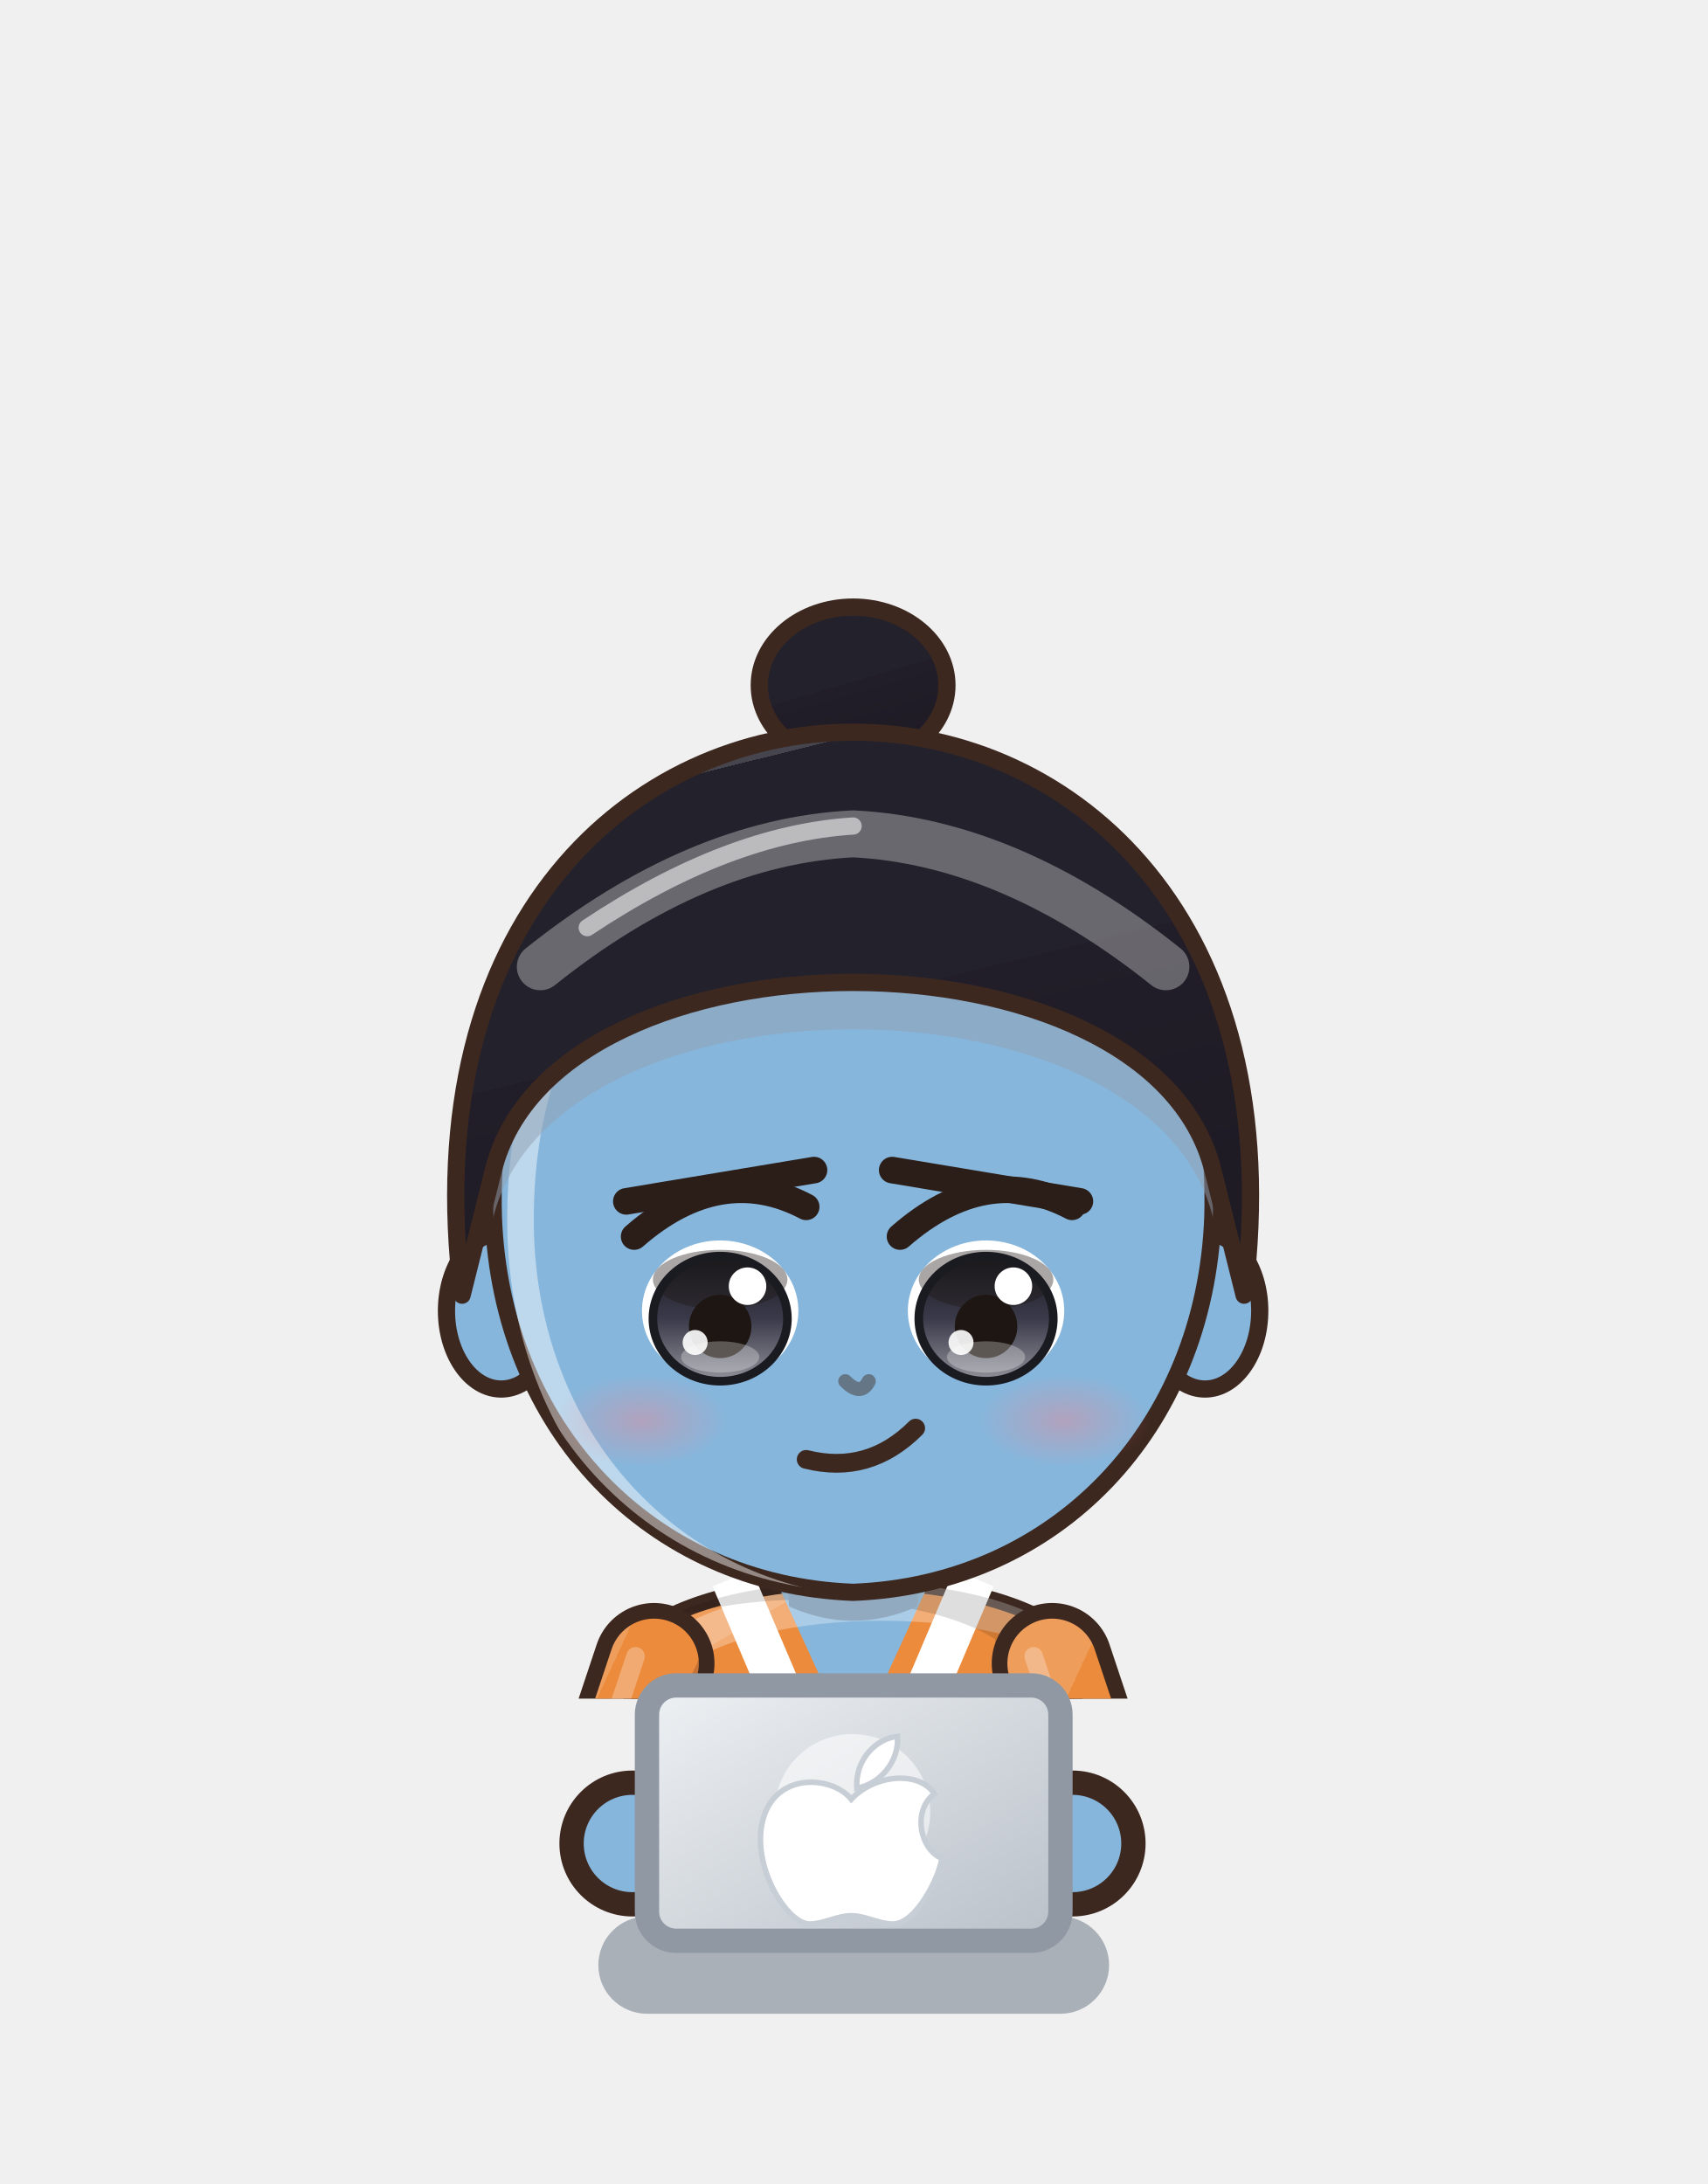
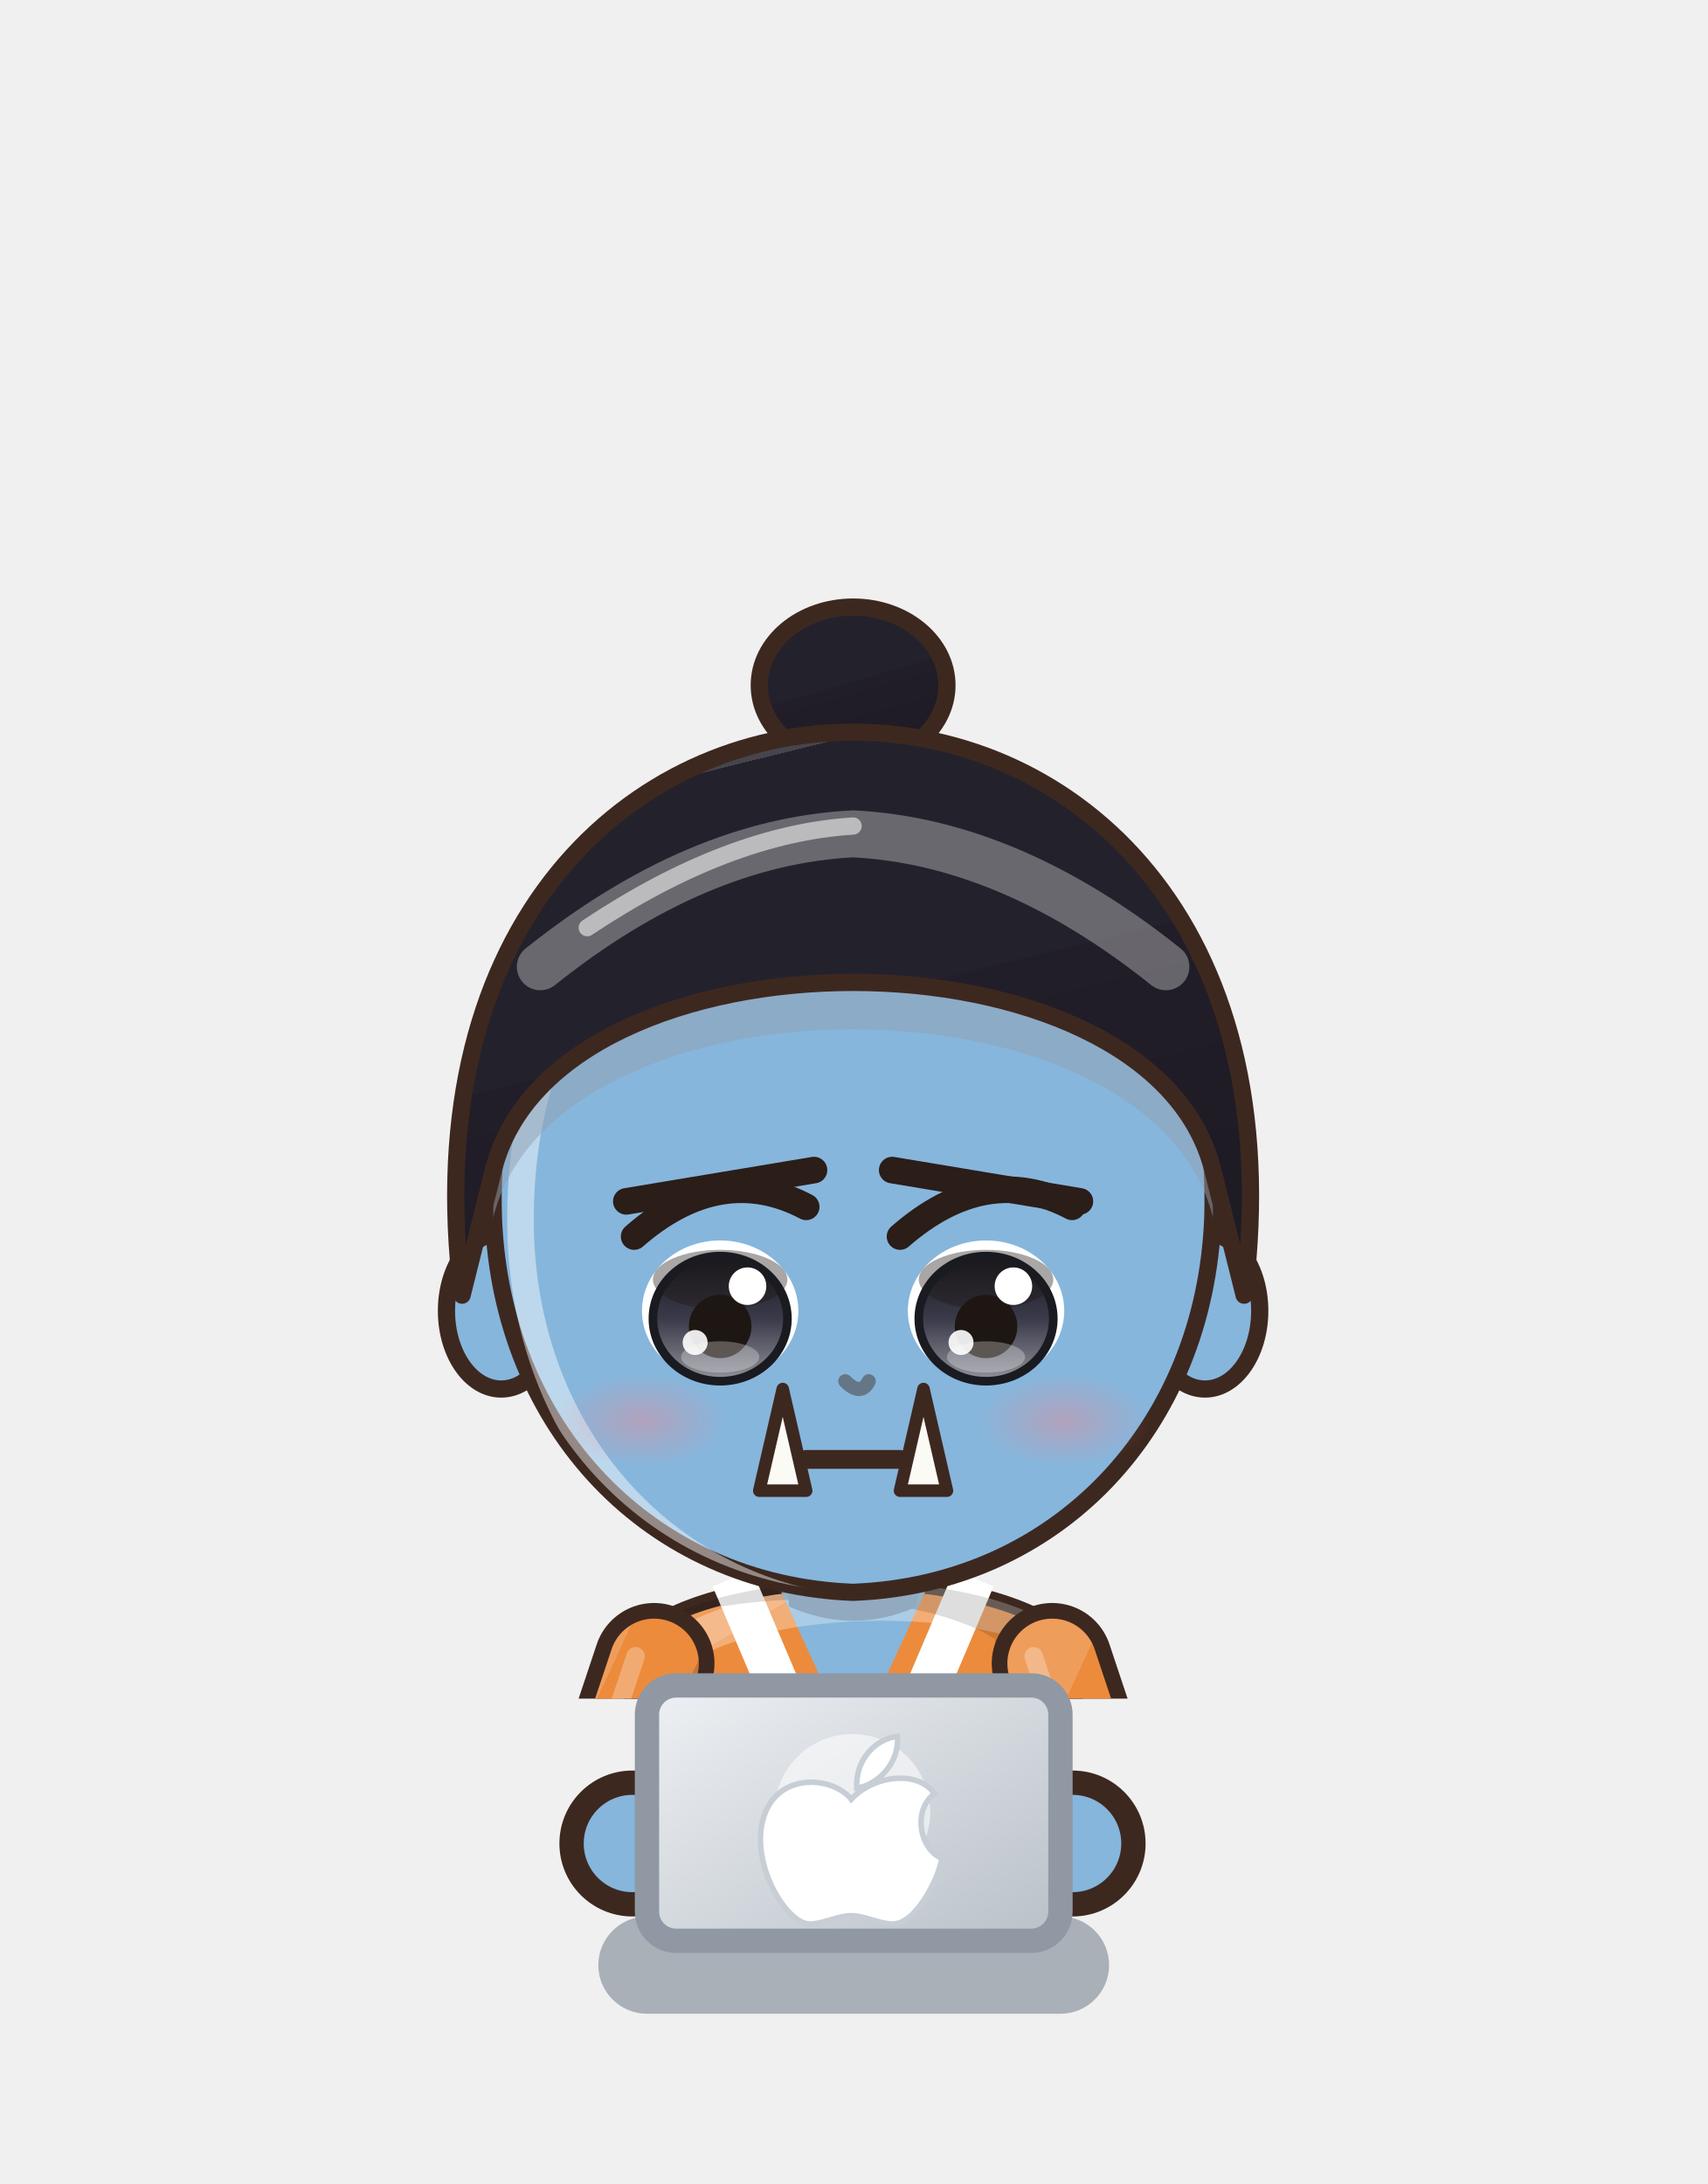
<svg xmlns="http://www.w3.org/2000/svg" viewBox="597.3 228.2 70.2 89.8" width="70.2" height="89.8">
  <svg x="597.3" y="228.2" viewBox="-120 -180 240 238.95" width="70.15" height="69.842">
    <defs>
      <linearGradient id="hair52" x1="0" y1="0" x2=".35" y2="1">
        <stop offset="0" stop-color="#46454d" />
        <stop offset=".16" stop-color="#46454d" />
        <stop offset=".16" stop-color="#23222c" />
        <stop offset=".58" stop-color="#23222c" />
        <stop offset=".58" stop-color="#211e29" />
        <stop offset="1" stop-color="#1e1b25" />
      </linearGradient>
      <radialGradient id="skin52" cx=".4" cy=".32" r=".85">
        <stop offset="0" stop-color="#86b6dc" />
        <stop offset=".84" stop-color="#86b6dc" />
        <stop offset=".84" stop-color="#92aac0" />
        <stop offset="1" stop-color="#92aac0" />
      </radialGradient>
      <linearGradient id="cloth52" x1="0" y1="0" x2=".45" y2="1">
        <stop offset="0" stop-color="#ef9d5b" />
        <stop offset=".16" stop-color="#ef9d5b" />
        <stop offset=".16" stop-color="#ec8b3c" />
        <stop offset=".6" stop-color="#ec8b3c" />
        <stop offset=".6" stop-color="#c67436" />
        <stop offset="1" stop-color="#b66a31" />
      </linearGradient>
      <linearGradient id="iris52" x1="0" y1="0" x2="0" y2="1">
        <stop offset="0" stop-color="#1a1a21" />
        <stop offset=".5" stop-color="#3a3a4a" />
        <stop offset="1" stop-color="#92929b" />
      </linearGradient>
      <linearGradient id="gold52" x1="0" y1="0" x2="1" y2="1">
        <stop offset="0" stop-color="#f6d27a" />
        <stop offset=".55" stop-color="#d9a63a" />
        <stop offset="1" stop-color="#a8761e" />
+       </linearGradient>
+       <linearGradient id="steel52" x1="0" y1="0" x2="1" y2="1">
+         <stop offset="0" stop-color="#e4e8ee" />
+         <stop offset=".5" stop-color="#9aa3ad" />
+         <stop offset="1" stop-color="#5a606a" />
      </linearGradient>
      <radialGradient id="hawkiris52" cx=".45" cy=".4" r=".7">
        <stop offset="0" stop-color="#ffe27a" />
        <stop offset=".6" stop-color="#e8a52a" />
        <stop offset="1" stop-color="#9a5a12" />
      </radialGradient>
      <linearGradient id="straw52" x1="0" y1="0" x2=".3" y2="1">
        <stop offset="0" stop-color="#ffe7aa" />
        <stop offset=".16" stop-color="#ffe7aa" />
        <stop offset=".16" stop-color="#ffe39a" />
        <stop offset=".58" stop-color="#ffe39a" />
        <stop offset=".58" stop-color="#e9b456" />
        <stop offset="1" stop-color="#d6a54f" />
      </linearGradient>
      <radialGradient id="blush52">
        <stop offset="0" stop-color="#ff7f86" stop-opacity=".9" />
        <stop offset="1" stop-color="#ff7f86" stop-opacity="0" />
      </radialGradient>
      <clipPath id="face52">
        <path d="M -46,-4 C -47,-38 -25,-55 0,-55 C 25,-55 47,-38 46,-4 C 45,23 26,43 0,44 C -26,43 -45,23 -46,-4 Z" />
      </clipPath>
      <clipPath id="torso52">
        <path d="M -30,50 C -34,68 -28,94 -26,124 L 26,124 C 28,94 34,68 30,50 C 18,40 -18,40 -30,50 Z" />
      </clipPath>
    </defs>
    <ellipse cx="0" cy="208" rx="42" ry="7" fill="#000000" opacity=".16" />
    <g transform="translate(0,44) scale(1.1) translate(0,-44)">
      <ellipse cx="0" cy="-72" rx="12" ry="10" fill="url(#hair52)" stroke="#3d2820" stroke-width="2.2" stroke-linejoin="round" />
    </g>
    <path d="M -23.5,118 Q -24.5,160.0 -20.5,202 L -5.5,202 Q -1.5,160.0 -2.5,118 Z" fill="#2a5ea8" stroke="#3d2820" stroke-width="2.2" stroke-linejoin="round" />
    <path d="M -9,124 Q -8,160 -10,196" stroke="#000000" stroke-width="4.5" fill="none" opacity=".14" stroke-linecap="round" />
    <path d="M -18,126 Q -19,150 -18,170" stroke="#ffffff" stroke-width="2" fill="none" opacity=".22" stroke-linecap="round" />
    <ellipse cx="-13" cy="205" rx="14" ry="7" fill="#3a2a24" stroke="#3d2820" stroke-width="2.2" stroke-linejoin="round" />
    <ellipse cx="-17" cy="202.5" rx="5" ry="2" fill="#ffffff" opacity=".35" />
    <path d="M 2.5,118 Q 1.5,160.0 5.5,202 L 20.5,202 Q 24.5,160.0 23.5,118 Z" fill="#2a5ea8" stroke="#3d2820" stroke-width="2.2" stroke-linejoin="round" />
    <path d="M 17,124 Q 18,160 16,196" stroke="#000000" stroke-width="4.5" fill="none" opacity=".14" stroke-linecap="round" />
    <path d="M 8,126 Q 7,150 8,170" stroke="#ffffff" stroke-width="2" fill="none" opacity=".22" stroke-linecap="round" />
    <ellipse cx="13" cy="205" rx="14" ry="7" fill="#3a2a24" stroke="#3d2820" stroke-width="2.2" stroke-linejoin="round" />
    <ellipse cx="9" cy="202.5" rx="5" ry="2" fill="#ffffff" opacity=".35" />
    <path d="M -30,50 C -34,68 -28,94 -26,124 L 26,124 C 28,94 34,68 30,50 C 18,40 -18,40 -30,50 Z" fill="url(#cloth52)" stroke="#3d2820" stroke-width="2.2" stroke-linejoin="round" />
    <path d="M -17,42 L 0,82 L 17,42" stroke="#ffffff" stroke-width="6" fill="none" />
    <path d="M -11,42 L 0,66 L 11,42 Z" fill="url(#skin52)" />
    <path d="M -31,96 L 31,96 L 30,110 L -30,110 Z" fill="#2a5ea8" stroke="#3d2820" stroke-width="2.2" stroke-linejoin="round" />
    <g clip-path="url(#torso52)">
      <path d="M -30,50 C -34,68 -28,94 -26,124 L 26,124 C 28,94 34,68 30,50 C 18,40 -18,40 -30,50 Z" transform="translate(4,3)" fill="none" stroke="#ffffff" stroke-width="5" opacity=".3" />
      <path d="M -30,50 C -34,68 -28,94 -26,124 L 26,124 C 28,94 34,68 30,50 C 18,40 -18,40 -30,50 Z" transform="translate(-6,-2)" fill="none" stroke="#000000" stroke-width="9" opacity=".13" />
    </g>
    <path d="M -27,112 L -36,176 L -10,176 L -9,118 Z M 27,112 L 36,176 L 10,176 L 9,118 Z" fill="url(#cloth52)" stroke="#3d2820" stroke-width="2.2" stroke-linejoin="round" />
    <path d="M -28,54 L -38,84 L -31,102" stroke="#3d2820" stroke-width="17" fill="none" stroke-linecap="round" stroke-linejoin="round" />
    <path d="M -28,54 L -38,84 L -31,102" stroke="url(#cloth52)" stroke-width="12.6" fill="none" stroke-linecap="round" stroke-linejoin="round" />
    <path d="M -28,54 L -38,84 L -31,102" transform="translate(-2.6,-1)" stroke="#ffffff" stroke-width="2.6" fill="none" stroke-linecap="round" stroke-linejoin="round" opacity=".28" />
    <path d="M 28,54 L 38,84 L 31,102" stroke="#3d2820" stroke-width="17" fill="none" stroke-linecap="round" stroke-linejoin="round" />
    <path d="M 28,54 L 38,84 L 31,102" stroke="url(#cloth52)" stroke-width="12.6" fill="none" stroke-linecap="round" stroke-linejoin="round" />
    <path d="M 28,54 L 38,84 L 31,102" transform="translate(-2.6,-1)" stroke="#ffffff" stroke-width="2.6" fill="none" stroke-linecap="round" stroke-linejoin="round" opacity=".28" />
    <circle cx="-31" cy="102" r="8.5" fill="url(#skin52)" stroke="#3d2820" stroke-width="2.2" />
    <circle cx="31" cy="102" r="8.5" fill="url(#skin52)" stroke="#3d2820" stroke-width="2.2" />
    <path d="M -44,64 L -32,62 L -31,72 L -43,74 Z" fill="#5f95db" stroke="#3d2820" stroke-width="1.4" />
    <path d="M -10,34 L 10,34 L 9,46 Q 0,50 -9,46 Z" fill="#92aac0" />
    <g transform="translate(0,44) scale(1.1) translate(0,-44)">
      <ellipse cx="-45" cy="8" rx="7" ry="10" fill="url(#skin52)" stroke="#3d2820" stroke-width="2.2" stroke-linejoin="round" />
      <ellipse cx="45" cy="8" rx="7" ry="10" fill="url(#skin52)" stroke="#3d2820" stroke-width="2.2" stroke-linejoin="round" />
      <path d="M -46,-4 C -47,-38 -25,-55 0,-55 C 25,-55 47,-38 46,-4 C 45,23 26,43 0,44 C -26,43 -45,23 -46,-4 Z" fill="url(#skin52)" stroke="#3d2820" stroke-width="2.2" stroke-linejoin="round" />
      <g clip-path="url(#face52)">
        <path d="M -46,-4 C -47,-38 -25,-55 0,-55 C 25,-55 47,-38 46,-4 C 45,23 26,43 0,44 C -26,43 -45,23 -46,-4 Z" transform="translate(3.5,2.5)" fill="none" stroke="#ffffff" stroke-width="3.4" opacity=".45" />
      </g>
      <g clip-path="url(#face52)">
        <path d="M -50,6 C -56,-42 -28,-66 0,-66 C 28,-66 56,-42 50,6 L 46,-10 C 38,-42 -38,-42 -46,-10 Z" transform="translate(0,6)" fill="#929fb2" opacity=".5" />
      </g>
      <ellipse cx="-17" cy="8" rx="10" ry="9" fill="#ffffff" />
      <ellipse cx="-17" cy="9" rx="8.6" ry="8" fill="url(#iris52)" />
      <ellipse cx="-17" cy="4.0" rx="8.6" ry="3.8" fill="#1e1612" opacity=".38" />
      <ellipse cx="-17" cy="9" rx="8.6" ry="8" fill="none" stroke="#1a1a21" stroke-width="1.1" />
      <ellipse cx="-17" cy="10" rx="4" ry="4.05" fill="#1e1612" />
      <ellipse cx="-17" cy="13.9" rx="5" ry="2.0" fill="#ffffff" opacity=".28" />
      <circle cx="-13.5" cy="4.85" r="2.4" fill="#ffffff" />
      <circle cx="-20.2" cy="12.05" r="1.6" fill="#ffffff" opacity=".9" />
      <path d="M -28,-1.5 Q -17,-11.1 -6,-5.3" stroke="#2b1d18" stroke-width="3.4" fill="none" stroke-linecap="round" />
      <path d="M -29,-6 L -5,-10" stroke="#2b1d18" stroke-width="3.4" stroke-linecap="round" />
      <ellipse cx="17" cy="8" rx="10" ry="9" fill="#ffffff" />
      <ellipse cx="17" cy="9" rx="8.6" ry="8" fill="url(#iris52)" />
      <ellipse cx="17" cy="4.0" rx="8.6" ry="3.8" fill="#1e1612" opacity=".38" />
      <ellipse cx="17" cy="9" rx="8.6" ry="8" fill="none" stroke="#1a1a21" stroke-width="1.1" />
      <ellipse cx="17" cy="10" rx="4" ry="4.05" fill="#1e1612" />
      <ellipse cx="17" cy="13.9" rx="5" ry="2.0" fill="#ffffff" opacity=".28" />
      <circle cx="20.5" cy="4.85" r="2.4" fill="#ffffff" />
      <circle cx="13.8" cy="12.05" r="1.6" fill="#ffffff" opacity=".9" />
      <path d="M 6,-1.5 Q 17,-11.1 28,-5.3" stroke="#2b1d18" stroke-width="3.4" fill="none" stroke-linecap="round" />
      <path d="M 5,-10 L 29,-6" stroke="#2b1d18" stroke-width="3.4" stroke-linecap="round" />
-       <path d="M -6,27 Q 2,29 8,23" stroke="#3d2820" stroke-width="2.4" fill="none" stroke-linecap="round" />
+       <path d="M -6,27 L 6,27" stroke="#3d2820" stroke-width="2.4" stroke-linecap="round" />
      <ellipse cx="-27" cy="22" rx="11" ry="6" fill="url(#blush52)" opacity="0.40" />
      <ellipse cx="27" cy="22" rx="11" ry="6" fill="url(#blush52)" opacity="0.40" />
      <path d="M -1,17 Q 1,19 2,17" stroke="#657687" stroke-width="1.8" fill="none" stroke-linecap="round" />
+       <path d="M -12,31 L -9,18 L -6,31 Z" fill="#fbfaf4" stroke="#3d2820" stroke-width="1.6" stroke-linejoin="round" />
+       <path d="M 12,31 L 9,18 L 6,31 Z" fill="#fbfaf4" stroke="#3d2820" stroke-width="1.6" stroke-linejoin="round" />
      <path d="M -50,6 C -56,-42 -28,-66 0,-66 C 28,-66 56,-42 50,6 L 46,-10 C 38,-42 -38,-42 -46,-10 Z" fill="url(#hair52)" stroke="#3d2820" stroke-width="2.2" stroke-linejoin="round" />
      <defs>
        <clipPath id="hf52">
          <path d="M -50,6 C -56,-42 -28,-66 0,-66 C 28,-66 56,-42 50,6 L 46,-10 C 38,-42 -38,-42 -46,-10 Z" />
        </clipPath>
      </defs>
      <g clip-path="url(#hf52)">
        <path d="M -40,-36 Q -20,-52 0,-53 Q 20,-52 40,-36" stroke="#ffffff" stroke-width="6" fill="none" stroke-linecap="round" opacity=".32" />
        <path d="M -34,-41 Q -16,-53 0,-54" stroke="#ffffff" stroke-width="2.2" fill="none" stroke-linecap="round" opacity=".55" />
      </g>
    </g>
  </svg>
  <circle cx="623.3" cy="304.0" r="2.5" fill="#86b6dc" stroke="#3d2820" stroke-width="1.0" />
  <circle cx="641.4" cy="304.0" r="2.5" fill="#86b6dc" stroke="#3d2820" stroke-width="1.0" />
  <defs>
    <linearGradient id="lp53" x1="0" y1="0" x2="1" y2="1">
      <stop offset="0" stop-color="#eef1f4" />
      <stop offset="1" stop-color="#b9c0c8" />
    </linearGradient>
  </defs>
  <rect x="621.9" y="307.0" width="21.0" height="4" rx="2" fill="#a9b0b8" />
  <rect x="623.9" y="297.5" width="17.0" height="10.5" rx="1.2" fill="url(#lp53)" stroke="#8f98a3" stroke-width="1" />
  <ellipse cx="632.347" cy="302.7" rx="3.2" ry="3.2" fill="#ffffff" opacity=".55" />
  <path d="M 0,-4 C -2,-6.5 -8,-7 -9.5,-2 C -11,3 -7,9.5 -4.5,9.5 C -3,9.5 -1.5,8.6 0,8.6 C 1.5,8.6 3,9.5 4.5,9.5 C 7,9.5 9.5,4.5 9.8,2.4 C 7.4,1.4 6.6,-2.8 9,-4.6 C 7.2,-7.2 2.4,-6.6 0,-4 Z M 0.6,-5.2 C 0.4,-8.4 2.8,-10.6 5,-10.8 C 5.2,-8 3,-5.6 0.6,-5.2 Z" transform="translate(632.3,303.7) scale(0.38)" fill="#ffffff" stroke="#c8ced6" stroke-width=".6" />
</svg>
